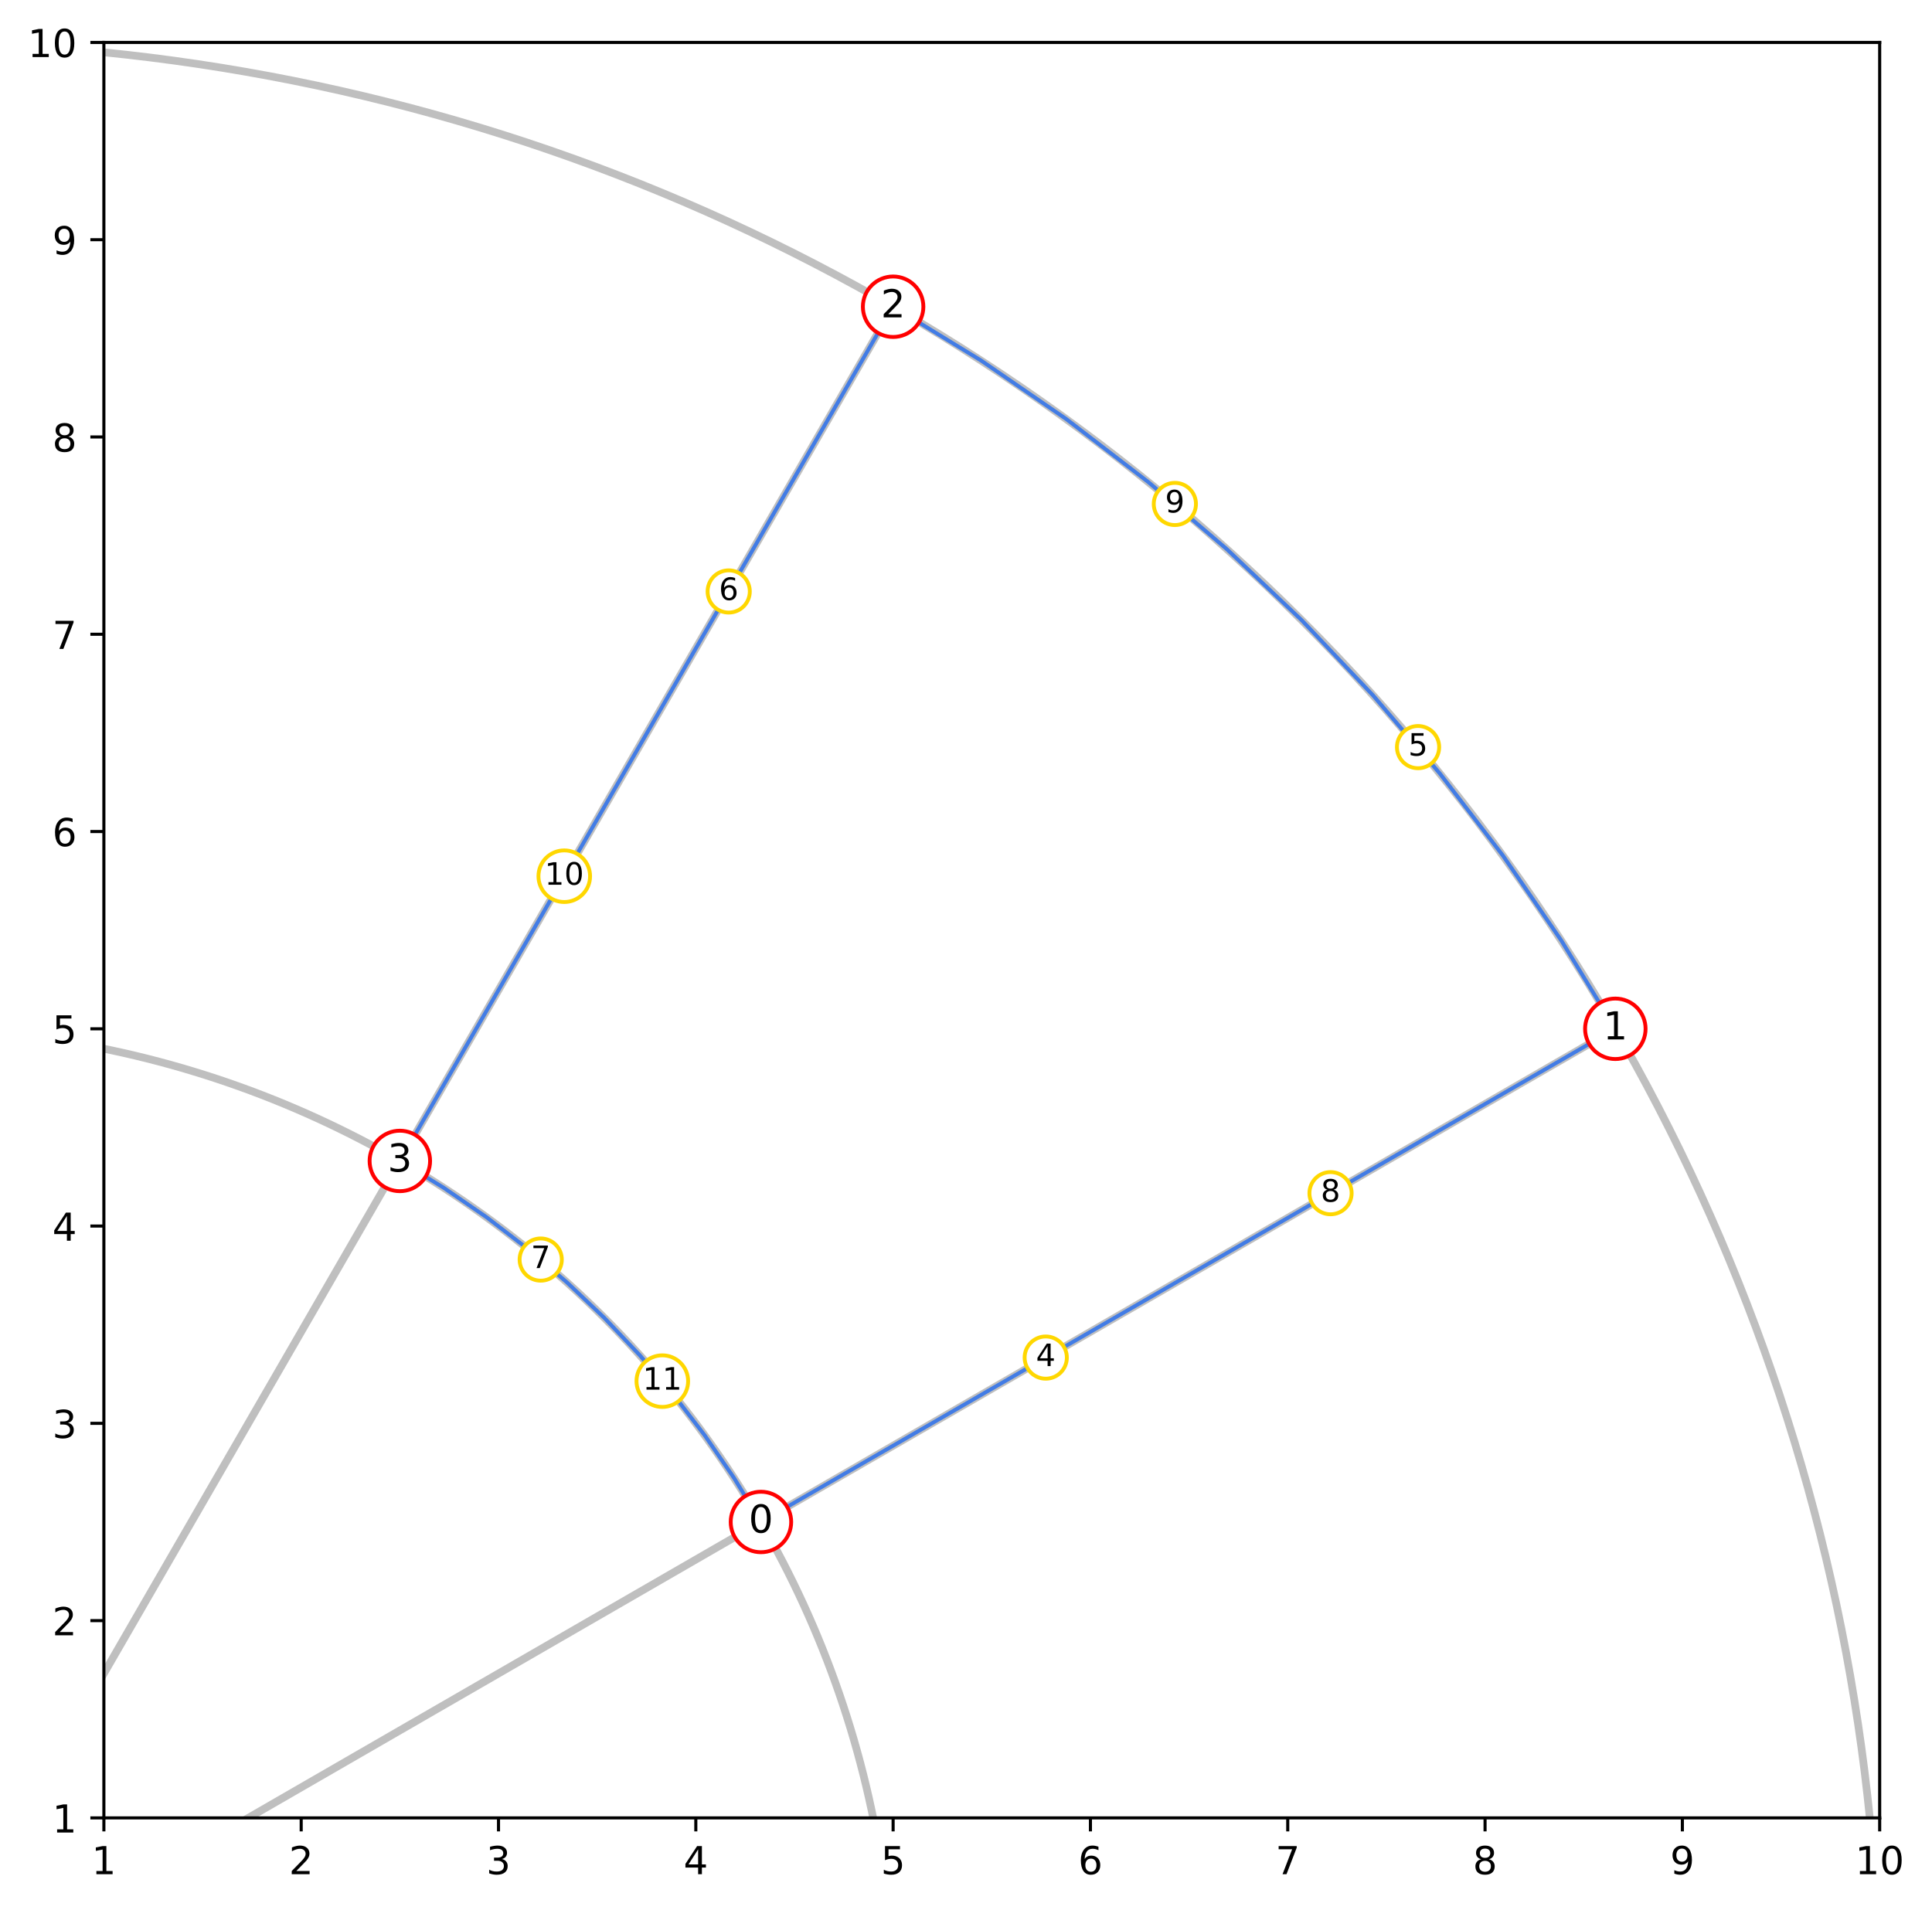
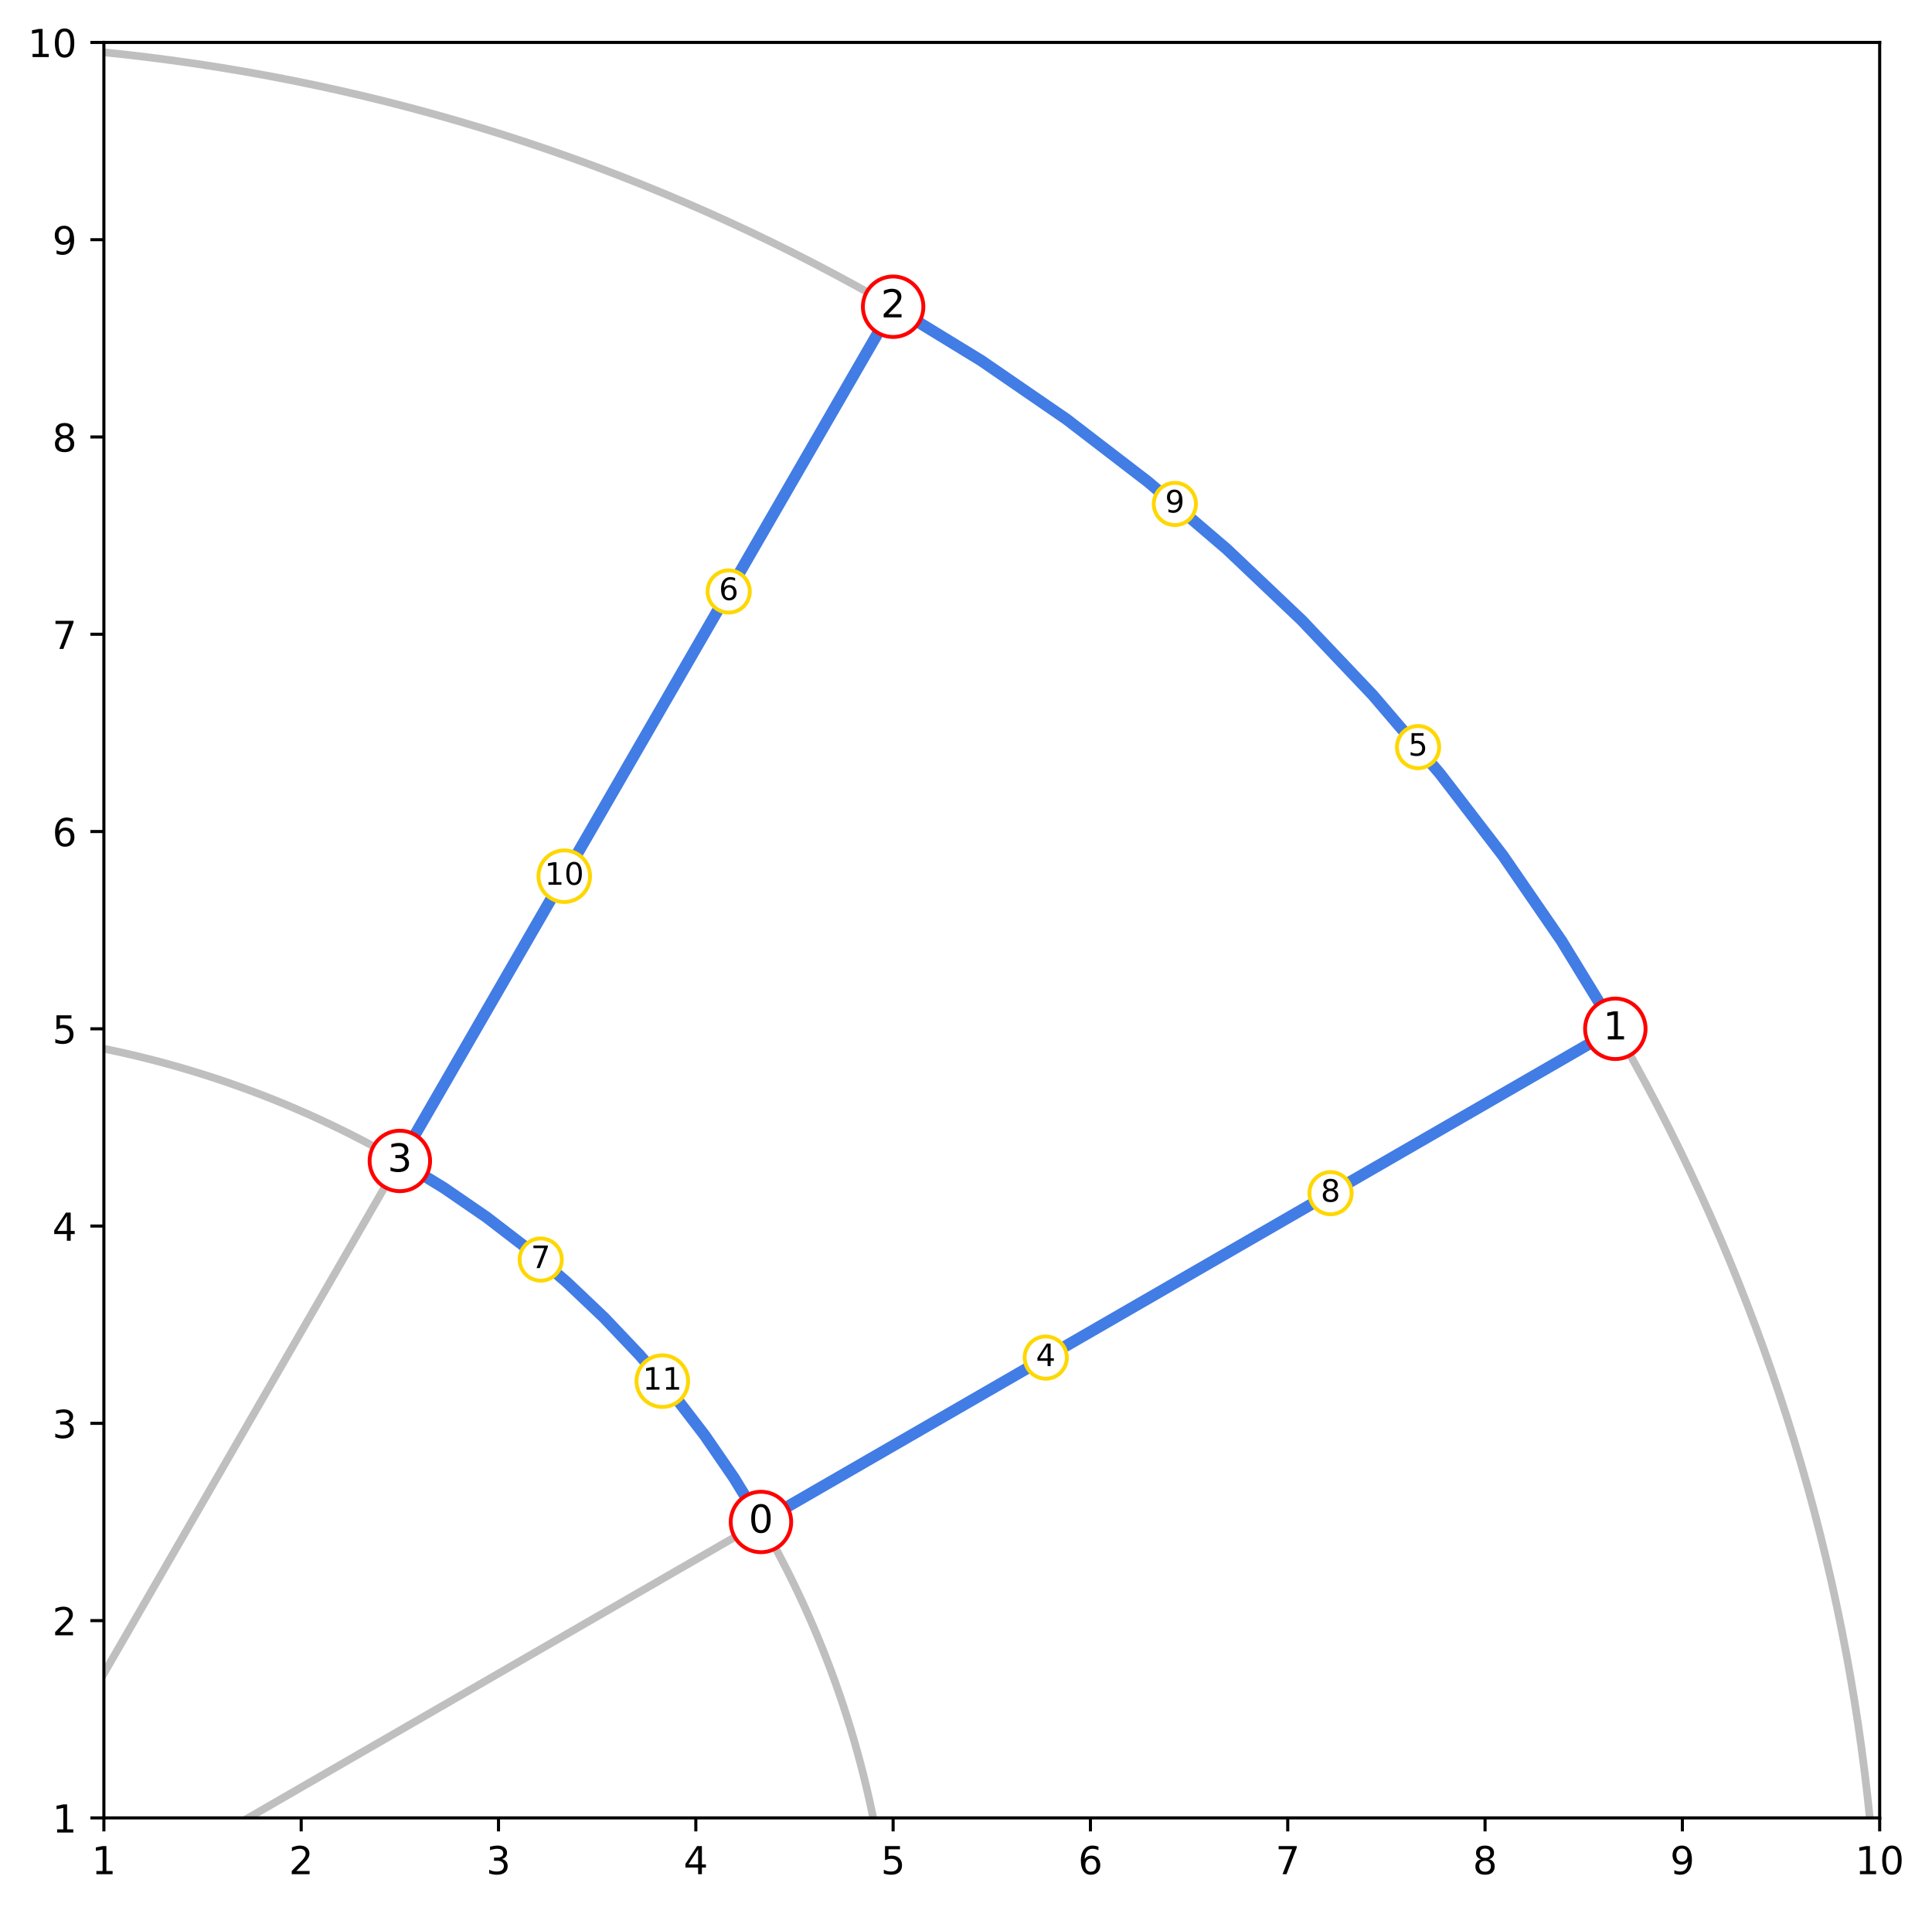
<svg xmlns="http://www.w3.org/2000/svg" xmlns:xlink="http://www.w3.org/1999/xlink" width="500.761pt" height="495.151pt" viewBox="0 0 500.761 495.151" version="1.1">
  <defs>
    <style type="text/css">*{stroke-linejoin: round; stroke-linecap: butt}</style>
  </defs>
  <g id="figure_1">
    <g id="patch_1">
      <path d="M 0 495.151  L 500.761 495.151  L 500.761 0  L 0 0  z " style="fill: #ffffff" />
    </g>
    <g id="axes_1">
      <g id="patch_2">
        <path d="M 26.925 471.273  L 487.199 471.273  L 487.199 10.999  L 26.925 10.999  z " style="fill: #ffffff" />
      </g>
      <g id="patch_3">
-         <path d="M -24.217 778.123  C 43.598 778.123 108.644 751.18 156.596 703.227  C 204.548 655.275 231.491 590.229 231.491 522.415  C 231.491 454.6 204.548 389.554 156.596 341.602  C 108.644 293.65 43.598 266.707 -24.217 266.707  C -92.031 266.707 -157.077 293.65 -205.029 341.602  C -252.981 389.554 -279.924 454.6 -279.924 522.415  C -279.924 590.229 -252.981 655.275 -205.029 703.227  C -157.077 751.18 -92.031 778.123 -24.217 778.123  " clip-path="url(#p09e05b4b2b)" style="fill: none; stroke: #bfbfbf; stroke-width: 2; stroke-linejoin: miter" />
+         <path d="M -24.217 778.123  C 43.598 778.123 108.644 751.18 156.596 703.227  C 204.548 655.275 231.491 590.229 231.491 522.415  C 231.491 454.6 204.548 389.554 156.596 341.602  C 108.644 293.65 43.598 266.707 -24.217 266.707  C -92.031 266.707 -157.077 293.65 -205.029 341.602  C -252.981 389.554 -279.924 454.6 -279.924 522.415  C -279.924 590.229 -252.981 655.275 -205.029 703.227  C -157.077 751.18 -92.031 778.123 -24.217 778.123  " clip-path="url(#pc308dd215a)" style="fill: none; stroke: #bfbfbf; stroke-width: 2; stroke-linejoin: miter" />
      </g>
      <g id="patch_4">
-         <path d="M -24.217 1033.83  C 111.412 1033.83 241.505 979.944 337.409 884.04  C 433.313 788.136 487.199 658.044 487.199 522.415  C 487.199 386.786 433.313 256.694 337.409 160.789  C 241.505 64.885 111.412 10.999 -24.217 10.999  C -159.846 10.999 -289.938 64.885 -385.842 160.789  C -481.746 256.694 -535.632 386.786 -535.632 522.415  C -535.632 658.044 -481.746 788.136 -385.842 884.04  C -289.938 979.944 -159.846 1033.83 -24.217 1033.83  " clip-path="url(#p09e05b4b2b)" style="fill: none; stroke: #bfbfbf; stroke-width: 2; stroke-linejoin: miter" />
+         <path d="M -24.217 1033.83  C 111.412 1033.83 241.505 979.944 337.409 884.04  C 433.313 788.136 487.199 658.044 487.199 522.415  C 487.199 386.786 433.313 256.694 337.409 160.789  C 241.505 64.885 111.412 10.999 -24.217 10.999  C -159.846 10.999 -289.938 64.885 -385.842 160.789  C -481.746 256.694 -535.632 386.786 -535.632 522.415  C -535.632 658.044 -481.746 788.136 -385.842 884.04  C -289.938 979.944 -159.846 1033.83 -24.217 1033.83  " clip-path="url(#pc308dd215a)" style="fill: none; stroke: #bfbfbf; stroke-width: 2; stroke-linejoin: miter" />
      </g>
      <g id="patch_5">
-         <path d="M 21.273 496.151  L 418.682 266.707  " clip-path="url(#p09e05b4b2b)" style="fill: none; stroke: #bfbfbf; stroke-width: 2; stroke-linejoin: miter" />
+         <path d="M 21.273 496.151  L 418.682 266.707  " clip-path="url(#pc308dd215a)" style="fill: none; stroke: #bfbfbf; stroke-width: 2; stroke-linejoin: miter" />
      </g>
      <g id="patch_6">
-         <path d="M -1 482.202  L 231.491 79.516  " clip-path="url(#p09e05b4b2b)" style="fill: none; stroke: #bfbfbf; stroke-width: 2; stroke-linejoin: miter" />
+         <path d="M -1 482.202  L 231.491 79.516  " clip-path="url(#pc308dd215a)" style="fill: none; stroke: #bfbfbf; stroke-width: 2; stroke-linejoin: miter" />
      </g>
      <g id="patch_7">
-         <path d="M 418.682 266.707  L 396.537 279.492  L 374.392 292.278  L 352.247 305.063  L 330.103 317.849  L 307.958 330.634  L 285.813 343.419  L 263.668 356.205  L 241.523 368.99  L 219.378 381.775  L 197.233 394.561  " clip-path="url(#p09e05b4b2b)" style="fill: none; stroke: #427ce5; stroke-linejoin: miter" />
+         <path d="M 418.682 266.707  L 396.537 279.492  L 374.392 292.278  L 352.247 305.063  L 330.103 317.849  L 307.958 330.634  L 285.813 343.419  L 263.668 356.205  L 241.523 368.99  L 219.378 381.775  L 197.233 394.561  " clip-path="url(#pc308dd215a)" style="fill: none; stroke: #427ce5; stroke-width: 3; stroke-linejoin: miter" />
      </g>
      <g id="patch_8">
-         <path d="M 231.491 79.516  L 254.333 93.492  L 276.397 108.659  L 297.631 124.967  L 317.982 142.364  L 337.401 160.797  L 355.834 180.216  L 373.231 200.568  L 389.539 221.801  L 404.707 243.865  L 418.682 266.707  " clip-path="url(#p09e05b4b2b)" style="fill: none; stroke: #427ce5; stroke-linejoin: miter" />
+         <path d="M 231.491 79.516  L 254.333 93.492  L 276.397 108.659  L 297.631 124.967  L 317.982 142.364  L 337.401 160.797  L 355.834 180.216  L 373.231 200.568  L 389.539 221.801  L 404.707 243.865  L 418.682 266.707  " clip-path="url(#pc308dd215a)" style="fill: none; stroke: #427ce5; stroke-width: 3; stroke-linejoin: miter" />
      </g>
      <g id="patch_9">
-         <path d="M 103.637 300.965  L 116.423 278.82  L 129.208 256.675  L 141.993 234.53  L 154.779 212.386  L 167.564 190.241  L 180.35 168.096  L 193.135 145.951  L 205.92 123.806  L 218.706 101.661  L 231.491 79.516  " clip-path="url(#p09e05b4b2b)" style="fill: none; stroke: #427ce5; stroke-linejoin: miter" />
+         <path d="M 103.637 300.965  L 116.423 278.82  L 129.208 256.675  L 141.993 234.53  L 154.779 212.386  L 167.564 190.241  L 180.35 168.096  L 193.135 145.951  L 205.92 123.806  L 218.706 101.661  L 231.491 79.516  " clip-path="url(#pc308dd215a)" style="fill: none; stroke: #427ce5; stroke-width: 3; stroke-linejoin: miter" />
      </g>
      <g id="patch_10">
-         <path d="M 197.233 394.561  L 190.245 383.14  L 182.661 372.108  L 174.507 361.491  L 165.809 351.315  L 156.592 341.606  L 146.883 332.389  L 136.707 323.691  L 126.09 315.537  L 115.058 307.953  L 103.637 300.965  " clip-path="url(#p09e05b4b2b)" style="fill: none; stroke: #427ce5; stroke-linejoin: miter" />
+         <path d="M 197.233 394.561  L 190.245 383.14  L 182.661 372.108  L 174.507 361.491  L 165.809 351.315  L 156.592 341.606  L 146.883 332.389  L 136.707 323.691  L 126.09 315.537  L 115.058 307.953  L 103.637 300.965  " clip-path="url(#pc308dd215a)" style="fill: none; stroke: #427ce5; stroke-width: 3; stroke-linejoin: miter" />
      </g>
      <g id="matplotlib.axis_1">
        <g id="xtick_1">
          <g id="line2d_1">
            <defs>
-               <path id="m1e28ec4eac" d="M 0 0  L 0 3.5  " style="stroke: #000000; stroke-width: 0.8" />
+               <path id="m9b99037d6b" d="M 0 0  L 0 3.5  " style="stroke: #000000; stroke-width: 0.8" />
            </defs>
            <g>
-               <use xlink:href="#m1e28ec4eac" x="26.925" y="471.273" style="stroke: #000000; stroke-width: 0.8" />
+               <use xlink:href="#m9b99037d6b" x="26.925" y="471.273" style="stroke: #000000; stroke-width: 0.8" />
            </g>
          </g>
          <g id="text_1">
            <g transform="translate(23.74375 485.8716)scale(0.1 -0.1)">
              <defs>
                <path id="DejaVuSans-31" d="M 794 531  L 1825 531  L 1825 4091  L 703 3866  L 703 4441  L 1819 4666  L 2450 4666  L 2450 531  L 3481 531  L 3481 0  L 794 0  L 794 531  z " transform="scale(0.015625)" />
              </defs>
              <use xlink:href="#DejaVuSans-31" />
            </g>
          </g>
        </g>
        <g id="xtick_2">
          <g id="line2d_2">
            <g>
-               <use xlink:href="#m1e28ec4eac" x="78.067" y="471.273" style="stroke: #000000; stroke-width: 0.8" />
+               <use xlink:href="#m9b99037d6b" x="78.067" y="471.273" style="stroke: #000000; stroke-width: 0.8" />
            </g>
          </g>
          <g id="text_2">
            <g transform="translate(74.8853 485.8716)scale(0.1 -0.1)">
              <defs>
                <path id="DejaVuSans-32" d="M 1228 531  L 3431 531  L 3431 0  L 469 0  L 469 531  Q 828 903 1448 1529  Q 2069 2156 2228 2338  Q 2531 2678 2651 2914  Q 2772 3150 2772 3378  Q 2772 3750 2511 3984  Q 2250 4219 1831 4219  Q 1534 4219 1204 4116  Q 875 4013 500 3803  L 500 4441  Q 881 4594 1212 4672  Q 1544 4750 1819 4750  Q 2544 4750 2975 4387  Q 3406 4025 3406 3419  Q 3406 3131 3298 2873  Q 3191 2616 2906 2266  Q 2828 2175 2409 1742  Q 1991 1309 1228 531  z " transform="scale(0.015625)" />
              </defs>
              <use xlink:href="#DejaVuSans-32" />
            </g>
          </g>
        </g>
        <g id="xtick_3">
          <g id="line2d_3">
            <g>
-               <use xlink:href="#m1e28ec4eac" x="129.208" y="471.273" style="stroke: #000000; stroke-width: 0.8" />
+               <use xlink:href="#m9b99037d6b" x="129.208" y="471.273" style="stroke: #000000; stroke-width: 0.8" />
            </g>
          </g>
          <g id="text_3">
            <g transform="translate(126.0269 485.8716)scale(0.1 -0.1)">
              <defs>
                <path id="DejaVuSans-33" d="M 2597 2516  Q 3050 2419 3304 2112  Q 3559 1806 3559 1356  Q 3559 666 3084 287  Q 2609 -91 1734 -91  Q 1441 -91 1130 -33  Q 819 25 488 141  L 488 750  Q 750 597 1062 519  Q 1375 441 1716 441  Q 2309 441 2620 675  Q 2931 909 2931 1356  Q 2931 1769 2642 2001  Q 2353 2234 1838 2234  L 1294 2234  L 1294 2753  L 1863 2753  Q 2328 2753 2575 2939  Q 2822 3125 2822 3475  Q 2822 3834 2567 4026  Q 2313 4219 1838 4219  Q 1578 4219 1281 4162  Q 984 4106 628 3988  L 628 4550  Q 988 4650 1302 4700  Q 1616 4750 1894 4750  Q 2613 4750 3031 4423  Q 3450 4097 3450 3541  Q 3450 3153 3228 2886  Q 3006 2619 2597 2516  z " transform="scale(0.015625)" />
              </defs>
              <use xlink:href="#DejaVuSans-33" />
            </g>
          </g>
        </g>
        <g id="xtick_4">
          <g id="line2d_4">
            <g>
-               <use xlink:href="#m1e28ec4eac" x="180.35" y="471.273" style="stroke: #000000; stroke-width: 0.8" />
+               <use xlink:href="#m9b99037d6b" x="180.35" y="471.273" style="stroke: #000000; stroke-width: 0.8" />
            </g>
          </g>
          <g id="text_4">
            <g transform="translate(177.1684 485.8716)scale(0.1 -0.1)">
              <defs>
                <path id="DejaVuSans-34" d="M 2419 4116  L 825 1625  L 2419 1625  L 2419 4116  z M 2253 4666  L 3047 4666  L 3047 1625  L 3713 1625  L 3713 1100  L 3047 1100  L 3047 0  L 2419 0  L 2419 1100  L 313 1100  L 313 1709  L 2253 4666  z " transform="scale(0.015625)" />
              </defs>
              <use xlink:href="#DejaVuSans-34" />
            </g>
          </g>
        </g>
        <g id="xtick_5">
          <g id="line2d_5">
            <g>
-               <use xlink:href="#m1e28ec4eac" x="231.491" y="471.273" style="stroke: #000000; stroke-width: 0.8" />
+               <use xlink:href="#m9b99037d6b" x="231.491" y="471.273" style="stroke: #000000; stroke-width: 0.8" />
            </g>
          </g>
          <g id="text_5">
            <g transform="translate(228.31 485.8716)scale(0.1 -0.1)">
              <defs>
                <path id="DejaVuSans-35" d="M 691 4666  L 3169 4666  L 3169 4134  L 1269 4134  L 1269 2991  Q 1406 3038 1543 3061  Q 1681 3084 1819 3084  Q 2600 3084 3056 2656  Q 3513 2228 3513 1497  Q 3513 744 3044 326  Q 2575 -91 1722 -91  Q 1428 -91 1123 -41  Q 819 9 494 109  L 494 744  Q 775 591 1075 516  Q 1375 441 1709 441  Q 2250 441 2565 725  Q 2881 1009 2881 1497  Q 2881 1984 2565 2268  Q 2250 2553 1709 2553  Q 1456 2553 1204 2497  Q 953 2441 691 2322  L 691 4666  z " transform="scale(0.015625)" />
              </defs>
              <use xlink:href="#DejaVuSans-35" />
            </g>
          </g>
        </g>
        <g id="xtick_6">
          <g id="line2d_6">
            <g>
-               <use xlink:href="#m1e28ec4eac" x="282.633" y="471.273" style="stroke: #000000; stroke-width: 0.8" />
+               <use xlink:href="#m9b99037d6b" x="282.633" y="471.273" style="stroke: #000000; stroke-width: 0.8" />
            </g>
          </g>
          <g id="text_6">
            <g transform="translate(279.4515 485.8716)scale(0.1 -0.1)">
              <defs>
                <path id="DejaVuSans-36" d="M 2113 2584  Q 1688 2584 1439 2293  Q 1191 2003 1191 1497  Q 1191 994 1439 701  Q 1688 409 2113 409  Q 2538 409 2786 701  Q 3034 994 3034 1497  Q 3034 2003 2786 2293  Q 2538 2584 2113 2584  z M 3366 4563  L 3366 3988  Q 3128 4100 2886 4159  Q 2644 4219 2406 4219  Q 1781 4219 1451 3797  Q 1122 3375 1075 2522  Q 1259 2794 1537 2939  Q 1816 3084 2150 3084  Q 2853 3084 3261 2657  Q 3669 2231 3669 1497  Q 3669 778 3244 343  Q 2819 -91 2113 -91  Q 1303 -91 875 529  Q 447 1150 447 2328  Q 447 3434 972 4092  Q 1497 4750 2381 4750  Q 2619 4750 2861 4703  Q 3103 4656 3366 4563  z " transform="scale(0.015625)" />
              </defs>
              <use xlink:href="#DejaVuSans-36" />
            </g>
          </g>
        </g>
        <g id="xtick_7">
          <g id="line2d_7">
            <g>
-               <use xlink:href="#m1e28ec4eac" x="333.774" y="471.273" style="stroke: #000000; stroke-width: 0.8" />
+               <use xlink:href="#m9b99037d6b" x="333.774" y="471.273" style="stroke: #000000; stroke-width: 0.8" />
            </g>
          </g>
          <g id="text_7">
            <g transform="translate(330.5931 485.8716)scale(0.1 -0.1)">
              <defs>
                <path id="DejaVuSans-37" d="M 525 4666  L 3525 4666  L 3525 4397  L 1831 0  L 1172 0  L 2766 4134  L 525 4134  L 525 4666  z " transform="scale(0.015625)" />
              </defs>
              <use xlink:href="#DejaVuSans-37" />
            </g>
          </g>
        </g>
        <g id="xtick_8">
          <g id="line2d_8">
            <g>
-               <use xlink:href="#m1e28ec4eac" x="384.916" y="471.273" style="stroke: #000000; stroke-width: 0.8" />
+               <use xlink:href="#m9b99037d6b" x="384.916" y="471.273" style="stroke: #000000; stroke-width: 0.8" />
            </g>
          </g>
          <g id="text_8">
            <g transform="translate(381.7346 485.8716)scale(0.1 -0.1)">
              <defs>
                <path id="DejaVuSans-38" d="M 2034 2216  Q 1584 2216 1326 1975  Q 1069 1734 1069 1313  Q 1069 891 1326 650  Q 1584 409 2034 409  Q 2484 409 2743 651  Q 3003 894 3003 1313  Q 3003 1734 2745 1975  Q 2488 2216 2034 2216  z M 1403 2484  Q 997 2584 770 2862  Q 544 3141 544 3541  Q 544 4100 942 4425  Q 1341 4750 2034 4750  Q 2731 4750 3128 4425  Q 3525 4100 3525 3541  Q 3525 3141 3298 2862  Q 3072 2584 2669 2484  Q 3125 2378 3379 2068  Q 3634 1759 3634 1313  Q 3634 634 3220 271  Q 2806 -91 2034 -91  Q 1263 -91 848 271  Q 434 634 434 1313  Q 434 1759 690 2068  Q 947 2378 1403 2484  z M 1172 3481  Q 1172 3119 1398 2916  Q 1625 2713 2034 2713  Q 2441 2713 2670 2916  Q 2900 3119 2900 3481  Q 2900 3844 2670 4047  Q 2441 4250 2034 4250  Q 1625 4250 1398 4047  Q 1172 3844 1172 3481  z " transform="scale(0.015625)" />
              </defs>
              <use xlink:href="#DejaVuSans-38" />
            </g>
          </g>
        </g>
        <g id="xtick_9">
          <g id="line2d_9">
            <g>
-               <use xlink:href="#m1e28ec4eac" x="436.057" y="471.273" style="stroke: #000000; stroke-width: 0.8" />
+               <use xlink:href="#m9b99037d6b" x="436.057" y="471.273" style="stroke: #000000; stroke-width: 0.8" />
            </g>
          </g>
          <g id="text_9">
            <g transform="translate(432.8762 485.8716)scale(0.1 -0.1)">
              <defs>
                <path id="DejaVuSans-39" d="M 703 97  L 703 672  Q 941 559 1184 500  Q 1428 441 1663 441  Q 2288 441 2617 861  Q 2947 1281 2994 2138  Q 2813 1869 2534 1725  Q 2256 1581 1919 1581  Q 1219 1581 811 2004  Q 403 2428 403 3163  Q 403 3881 828 4315  Q 1253 4750 1959 4750  Q 2769 4750 3195 4129  Q 3622 3509 3622 2328  Q 3622 1225 3098 567  Q 2575 -91 1691 -91  Q 1453 -91 1209 -44  Q 966 3 703 97  z M 1959 2075  Q 2384 2075 2632 2365  Q 2881 2656 2881 3163  Q 2881 3666 2632 3958  Q 2384 4250 1959 4250  Q 1534 4250 1286 3958  Q 1038 3666 1038 3163  Q 1038 2656 1286 2365  Q 1534 2075 1959 2075  z " transform="scale(0.015625)" />
              </defs>
              <use xlink:href="#DejaVuSans-39" />
            </g>
          </g>
        </g>
        <g id="xtick_10">
          <g id="line2d_10">
            <g>
-               <use xlink:href="#m1e28ec4eac" x="487.199" y="471.273" style="stroke: #000000; stroke-width: 0.8" />
+               <use xlink:href="#m9b99037d6b" x="487.199" y="471.273" style="stroke: #000000; stroke-width: 0.8" />
            </g>
          </g>
          <g id="text_10">
            <g transform="translate(480.8365 485.8716)scale(0.1 -0.1)">
              <defs>
                <path id="DejaVuSans-30" d="M 2034 4250  Q 1547 4250 1301 3770  Q 1056 3291 1056 2328  Q 1056 1369 1301 889  Q 1547 409 2034 409  Q 2525 409 2770 889  Q 3016 1369 3016 2328  Q 3016 3291 2770 3770  Q 2525 4250 2034 4250  z M 2034 4750  Q 2819 4750 3233 4129  Q 3647 3509 3647 2328  Q 3647 1150 3233 529  Q 2819 -91 2034 -91  Q 1250 -91 836 529  Q 422 1150 422 2328  Q 422 3509 836 4129  Q 1250 4750 2034 4750  z " transform="scale(0.015625)" />
              </defs>
              <use xlink:href="#DejaVuSans-31" />
              <use xlink:href="#DejaVuSans-30" x="63.623" />
            </g>
          </g>
        </g>
      </g>
      <g id="matplotlib.axis_2">
        <g id="ytick_1">
          <g id="line2d_11">
            <defs>
-               <path id="m2e75ded047" d="M 0 0  L -3.5 0  " style="stroke: #000000; stroke-width: 0.8" />
+               <path id="m5908a70679" d="M 0 0  L -3.5 0  " style="stroke: #000000; stroke-width: 0.8" />
            </defs>
            <g>
-               <use xlink:href="#m2e75ded047" x="26.925" y="471.273" style="stroke: #000000; stroke-width: 0.8" />
+               <use xlink:href="#m5908a70679" x="26.925" y="471.273" style="stroke: #000000; stroke-width: 0.8" />
            </g>
          </g>
          <g id="text_11">
            <g transform="translate(13.5625 475.0724)scale(0.1 -0.1)">
              <use xlink:href="#DejaVuSans-31" />
            </g>
          </g>
        </g>
        <g id="ytick_2">
          <g id="line2d_12">
            <g>
-               <use xlink:href="#m2e75ded047" x="26.925" y="420.132" style="stroke: #000000; stroke-width: 0.8" />
+               <use xlink:href="#m5908a70679" x="26.925" y="420.132" style="stroke: #000000; stroke-width: 0.8" />
            </g>
          </g>
          <g id="text_12">
            <g transform="translate(13.5625 423.9309)scale(0.1 -0.1)">
              <use xlink:href="#DejaVuSans-32" />
            </g>
          </g>
        </g>
        <g id="ytick_3">
          <g id="line2d_13">
            <g>
-               <use xlink:href="#m2e75ded047" x="26.925" y="368.99" style="stroke: #000000; stroke-width: 0.8" />
+               <use xlink:href="#m5908a70679" x="26.925" y="368.99" style="stroke: #000000; stroke-width: 0.8" />
            </g>
          </g>
          <g id="text_13">
            <g transform="translate(13.5625 372.7893)scale(0.1 -0.1)">
              <use xlink:href="#DejaVuSans-33" />
            </g>
          </g>
        </g>
        <g id="ytick_4">
          <g id="line2d_14">
            <g>
-               <use xlink:href="#m2e75ded047" x="26.925" y="317.849" style="stroke: #000000; stroke-width: 0.8" />
+               <use xlink:href="#m5908a70679" x="26.925" y="317.849" style="stroke: #000000; stroke-width: 0.8" />
            </g>
          </g>
          <g id="text_14">
            <g transform="translate(13.5625 321.6478)scale(0.1 -0.1)">
              <use xlink:href="#DejaVuSans-34" />
            </g>
          </g>
        </g>
        <g id="ytick_5">
          <g id="line2d_15">
            <g>
-               <use xlink:href="#m2e75ded047" x="26.925" y="266.707" style="stroke: #000000; stroke-width: 0.8" />
+               <use xlink:href="#m5908a70679" x="26.925" y="266.707" style="stroke: #000000; stroke-width: 0.8" />
            </g>
          </g>
          <g id="text_15">
            <g transform="translate(13.5625 270.5062)scale(0.1 -0.1)">
              <use xlink:href="#DejaVuSans-35" />
            </g>
          </g>
        </g>
        <g id="ytick_6">
          <g id="line2d_16">
            <g>
-               <use xlink:href="#m2e75ded047" x="26.925" y="215.565" style="stroke: #000000; stroke-width: 0.8" />
+               <use xlink:href="#m5908a70679" x="26.925" y="215.565" style="stroke: #000000; stroke-width: 0.8" />
            </g>
          </g>
          <g id="text_16">
            <g transform="translate(13.5625 219.3646)scale(0.1 -0.1)">
              <use xlink:href="#DejaVuSans-36" />
            </g>
          </g>
        </g>
        <g id="ytick_7">
          <g id="line2d_17">
            <g>
-               <use xlink:href="#m2e75ded047" x="26.925" y="164.424" style="stroke: #000000; stroke-width: 0.8" />
+               <use xlink:href="#m5908a70679" x="26.925" y="164.424" style="stroke: #000000; stroke-width: 0.8" />
            </g>
          </g>
          <g id="text_17">
            <g transform="translate(13.5625 168.2231)scale(0.1 -0.1)">
              <use xlink:href="#DejaVuSans-37" />
            </g>
          </g>
        </g>
        <g id="ytick_8">
          <g id="line2d_18">
            <g>
-               <use xlink:href="#m2e75ded047" x="26.925" y="113.282" style="stroke: #000000; stroke-width: 0.8" />
+               <use xlink:href="#m5908a70679" x="26.925" y="113.282" style="stroke: #000000; stroke-width: 0.8" />
            </g>
          </g>
          <g id="text_18">
            <g transform="translate(13.5625 117.0815)scale(0.1 -0.1)">
              <use xlink:href="#DejaVuSans-38" />
            </g>
          </g>
        </g>
        <g id="ytick_9">
          <g id="line2d_19">
            <g>
-               <use xlink:href="#m2e75ded047" x="26.925" y="62.141" style="stroke: #000000; stroke-width: 0.8" />
+               <use xlink:href="#m5908a70679" x="26.925" y="62.141" style="stroke: #000000; stroke-width: 0.8" />
            </g>
          </g>
          <g id="text_19">
            <g transform="translate(13.5625 65.93999)scale(0.1 -0.1)">
              <use xlink:href="#DejaVuSans-39" />
            </g>
          </g>
        </g>
        <g id="ytick_10">
          <g id="line2d_20">
            <g>
-               <use xlink:href="#m2e75ded047" x="26.925" y="10.999" style="stroke: #000000; stroke-width: 0.8" />
+               <use xlink:href="#m5908a70679" x="26.925" y="10.999" style="stroke: #000000; stroke-width: 0.8" />
            </g>
          </g>
          <g id="text_20">
            <g transform="translate(7.2 14.79844)scale(0.1 -0.1)">
              <use xlink:href="#DejaVuSans-31" />
              <use xlink:href="#DejaVuSans-30" x="63.623" />
            </g>
          </g>
        </g>
      </g>
      <g id="patch_11">
        <path d="M 26.925 471.273  L 26.925 10.999  " style="fill: none; stroke: #000000; stroke-width: 0.8; stroke-linejoin: miter; stroke-linecap: square" />
      </g>
      <g id="patch_12">
        <path d="M 487.199 471.273  L 487.199 10.999  " style="fill: none; stroke: #000000; stroke-width: 0.8; stroke-linejoin: miter; stroke-linecap: square" />
      </g>
      <g id="patch_13">
        <path d="M 26.925 471.273  L 487.199 471.273  " style="fill: none; stroke: #000000; stroke-width: 0.8; stroke-linejoin: miter; stroke-linecap: square" />
      </g>
      <g id="patch_14">
        <path d="M 26.925 10.999  L 487.199 10.999  " style="fill: none; stroke: #000000; stroke-width: 0.8; stroke-linejoin: miter; stroke-linecap: square" />
      </g>
      <g id="text_21">
        <g id="patch_15">
          <path d="M 197.233 402.4  C 199.312 402.4 201.306 401.574 202.776 400.104  C 204.246 398.634 205.072 396.64 205.072 394.561  C 205.072 392.482 204.246 390.488 202.776 389.018  C 201.306 387.548 199.312 386.722 197.233 386.722  C 195.154 386.722 193.16 387.548 191.69 389.018  C 190.22 390.488 189.394 392.482 189.394 394.561  C 189.394 396.64 190.22 398.634 191.69 400.104  C 193.16 401.574 195.154 402.4 197.233 402.4  z " style="fill: #ffffff; stroke: #ff0000; stroke-linejoin: miter" />
        </g>
        <g transform="translate(194.0516 397.3202)scale(0.1 -0.1)">
          <use xlink:href="#DejaVuSans-30" />
        </g>
      </g>
      <g id="text_22">
        <g id="patch_16">
          <path d="M 418.682 274.546  C 420.761 274.546 422.755 273.72 424.225 272.25  C 425.695 270.78 426.521 268.786 426.521 266.707  C 426.521 264.628 425.695 262.634 424.225 261.164  C 422.755 259.694 420.761 258.868 418.682 258.868  C 416.603 258.868 414.609 259.694 413.139 261.164  C 411.669 262.634 410.843 264.628 410.843 266.707  C 410.843 268.786 411.669 270.78 413.139 272.25  C 414.609 273.72 416.603 274.546 418.682 274.546  z " style="fill: #ffffff; stroke: #ff0000; stroke-linejoin: miter" />
        </g>
        <g transform="translate(415.501 269.4664)scale(0.1 -0.1)">
          <use xlink:href="#DejaVuSans-31" />
        </g>
      </g>
      <g id="text_23">
        <g id="patch_17">
          <path d="M 231.491 87.355  C 233.57 87.355 235.564 86.529 237.034 85.059  C 238.504 83.589 239.33 81.595 239.33 79.516  C 239.33 77.437 238.504 75.443 237.034 73.973  C 235.564 72.503 233.57 71.677 231.491 71.677  C 229.412 71.677 227.418 72.503 225.948 73.973  C 224.478 75.443 223.652 77.437 223.652 79.516  C 223.652 81.595 224.478 83.589 225.948 85.059  C 227.418 86.529 229.412 87.355 231.491 87.355  z " style="fill: #ffffff; stroke: #ff0000; stroke-linejoin: miter" />
        </g>
        <g transform="translate(228.31 82.27528)scale(0.1 -0.1)">
          <use xlink:href="#DejaVuSans-32" />
        </g>
      </g>
      <g id="text_24">
        <g id="patch_18">
          <path d="M 103.637 308.804  C 105.716 308.804 107.71 307.978 109.18 306.508  C 110.65 305.038 111.476 303.044 111.476 300.965  C 111.476 298.886 110.65 296.892 109.18 295.422  C 107.71 293.952 105.716 293.126 103.637 293.126  C 101.558 293.126 99.564 293.952 98.094 295.422  C 96.624 296.892 95.798 298.886 95.798 300.965  C 95.798 303.044 96.624 305.038 98.094 306.508  C 99.564 307.978 101.558 308.804 103.637 308.804  z " style="fill: #ffffff; stroke: #ff0000; stroke-linejoin: miter" />
        </g>
        <g transform="translate(100.4561 303.7247)scale(0.1 -0.1)">
          <use xlink:href="#DejaVuSans-33" />
        </g>
      </g>
      <g id="text_25">
        <g id="patch_19">
          <path d="M 271.049 357.414  C 272.5 357.414 273.892 356.838 274.918 355.812  C 275.944 354.786 276.521 353.394 276.521 351.943  C 276.521 350.492 275.944 349.1 274.918 348.074  C 273.892 347.048 272.5 346.472 271.049 346.472  C 269.598 346.472 268.207 347.048 267.181 348.074  C 266.155 349.1 265.578 350.492 265.578 351.943  C 265.578 353.394 266.155 354.786 267.181 355.812  C 268.207 356.838 269.598 357.414 271.049 357.414  z " style="fill: #ffffff; stroke: #ffd700; stroke-linejoin: miter" />
        </g>
        <g transform="translate(268.5043 354.1504)scale(0.08 -0.08)">
          <use xlink:href="#DejaVuSans-34" />
        </g>
      </g>
      <g id="text_26">
        <g id="patch_20">
          <path d="M 367.55 199.154  C 369.001 199.154 370.393 198.578 371.419 197.552  C 372.445 196.526 373.022 195.134 373.022 193.683  C 373.022 192.232 372.445 190.84 371.419 189.814  C 370.393 188.788 369.001 188.212 367.55 188.212  C 366.099 188.212 364.708 188.788 363.682 189.814  C 362.656 190.84 362.079 192.232 362.079 193.683  C 362.079 195.134 362.656 196.526 363.682 197.552  C 364.708 198.578 366.099 199.154 367.55 199.154  z " style="fill: #ffffff; stroke: #ffd700; stroke-linejoin: miter" />
        </g>
        <g transform="translate(365.0055 195.8907)scale(0.08 -0.08)">
          <use xlink:href="#DejaVuSans-35" />
        </g>
      </g>
      <g id="text_27">
        <g id="patch_21">
          <path d="M 188.873 158.804  C 190.324 158.804 191.716 158.227 192.742 157.201  C 193.768 156.175 194.345 154.783 194.345 153.332  C 194.345 151.881 193.768 150.49 192.742 149.464  C 191.716 148.438 190.324 147.861 188.873 147.861  C 187.422 147.861 186.03 148.438 185.004 149.464  C 183.978 150.49 183.402 151.881 183.402 153.332  C 183.402 154.783 183.978 156.175 185.004 157.201  C 186.03 158.227 187.422 158.804 188.873 158.804  z " style="fill: #ffffff; stroke: #ffd700; stroke-linejoin: miter" />
        </g>
        <g transform="translate(186.3282 155.5399)scale(0.08 -0.08)">
          <use xlink:href="#DejaVuSans-36" />
        </g>
      </g>
      <g id="text_28">
        <g id="patch_22">
          <path d="M 140.149 332.002  C 141.6 332.002 142.992 331.426 144.018 330.4  C 145.044 329.374 145.62 327.982 145.62 326.531  C 145.62 325.08 145.044 323.688 144.018 322.662  C 142.992 321.636 141.6 321.06 140.149 321.06  C 138.698 321.06 137.306 321.636 136.28 322.662  C 135.254 323.688 134.678 325.08 134.678 326.531  C 134.678 327.982 135.254 329.374 136.28 330.4  C 137.306 331.426 138.698 332.002 140.149 332.002  z " style="fill: #ffffff; stroke: #ffd700; stroke-linejoin: miter" />
        </g>
        <g transform="translate(137.6042 328.7387)scale(0.08 -0.08)">
          <use xlink:href="#DejaVuSans-37" />
        </g>
      </g>
      <g id="text_29">
        <g id="patch_23">
          <path d="M 344.866 314.796  C 346.317 314.796 347.709 314.22 348.735 313.194  C 349.761 312.168 350.337 310.776 350.337 309.325  C 350.337 307.874 349.761 306.482 348.735 305.456  C 347.709 304.43 346.317 303.854 344.866 303.854  C 343.415 303.854 342.023 304.43 340.997 305.456  C 339.971 306.482 339.395 307.874 339.395 309.325  C 339.395 310.776 339.971 312.168 340.997 313.194  C 342.023 314.22 343.415 314.796 344.866 314.796  z " style="fill: #ffffff; stroke: #ffd700; stroke-linejoin: miter" />
        </g>
        <g transform="translate(342.3208 311.5324)scale(0.08 -0.08)">
          <use xlink:href="#DejaVuSans-38" />
        </g>
      </g>
      <g id="text_30">
        <g id="patch_24">
          <path d="M 304.515 136.119  C 305.966 136.119 307.358 135.542 308.384 134.516  C 309.41 133.49 309.986 132.099 309.986 130.648  C 309.986 129.197 309.41 127.805 308.384 126.779  C 307.358 125.753 305.966 125.176 304.515 125.176  C 303.064 125.176 301.672 125.753 300.646 126.779  C 299.62 127.805 299.044 129.197 299.044 130.648  C 299.044 132.099 299.62 133.49 300.646 134.516  C 301.672 135.542 303.064 136.119 304.515 136.119  z " style="fill: #ffffff; stroke: #ffd700; stroke-linejoin: miter" />
        </g>
        <g transform="translate(301.97 132.8552)scale(0.08 -0.08)">
          <use xlink:href="#DejaVuSans-39" />
        </g>
      </g>
      <g id="text_31">
        <g id="patch_25">
          <path d="M 146.255 233.839  C 148.029 233.839 149.731 233.134 150.986 231.879  C 152.24 230.625 152.945 228.923 152.945 227.149  C 152.945 225.375 152.24 223.673 150.986 222.418  C 149.731 221.164 148.029 220.459 146.255 220.459  C 144.481 220.459 142.779 221.164 141.525 222.418  C 140.27 223.673 139.565 225.375 139.565 227.149  C 139.565 228.923 140.27 230.625 141.525 231.879  C 142.779 233.134 144.481 233.839 146.255 233.839  z " style="fill: #ffffff; stroke: #ffd700; stroke-linejoin: miter" />
        </g>
        <g transform="translate(141.1653 229.3564)scale(0.08 -0.08)">
          <use xlink:href="#DejaVuSans-31" />
          <use xlink:href="#DejaVuSans-30" x="63.623" />
        </g>
      </g>
      <g id="text_32">
        <g id="patch_26">
          <path d="M 171.667 364.739  C 173.441 364.739 175.143 364.034 176.398 362.78  C 177.652 361.525 178.357 359.823 178.357 358.049  C 178.357 356.275 177.652 354.573 176.398 353.318  C 175.143 352.064 173.441 351.359 171.667 351.359  C 169.893 351.359 168.191 352.064 166.936 353.318  C 165.682 354.573 164.977 356.275 164.977 358.049  C 164.977 359.823 165.682 361.525 166.936 362.78  C 168.191 364.034 169.893 364.739 171.667 364.739  z " style="fill: #ffffff; stroke: #ffd700; stroke-linejoin: miter" />
        </g>
        <g transform="translate(166.577 360.2565)scale(0.08 -0.08)">
          <use xlink:href="#DejaVuSans-31" />
          <use xlink:href="#DejaVuSans-31" x="63.623" />
        </g>
      </g>
    </g>
  </g>
  <defs>
-     <clipPath id="p09e05b4b2b">
+     <clipPath id="pc308dd215a">
      <rect x="26.925" y="10.999" width="460.274" height="460.274" />
    </clipPath>
  </defs>
</svg>
